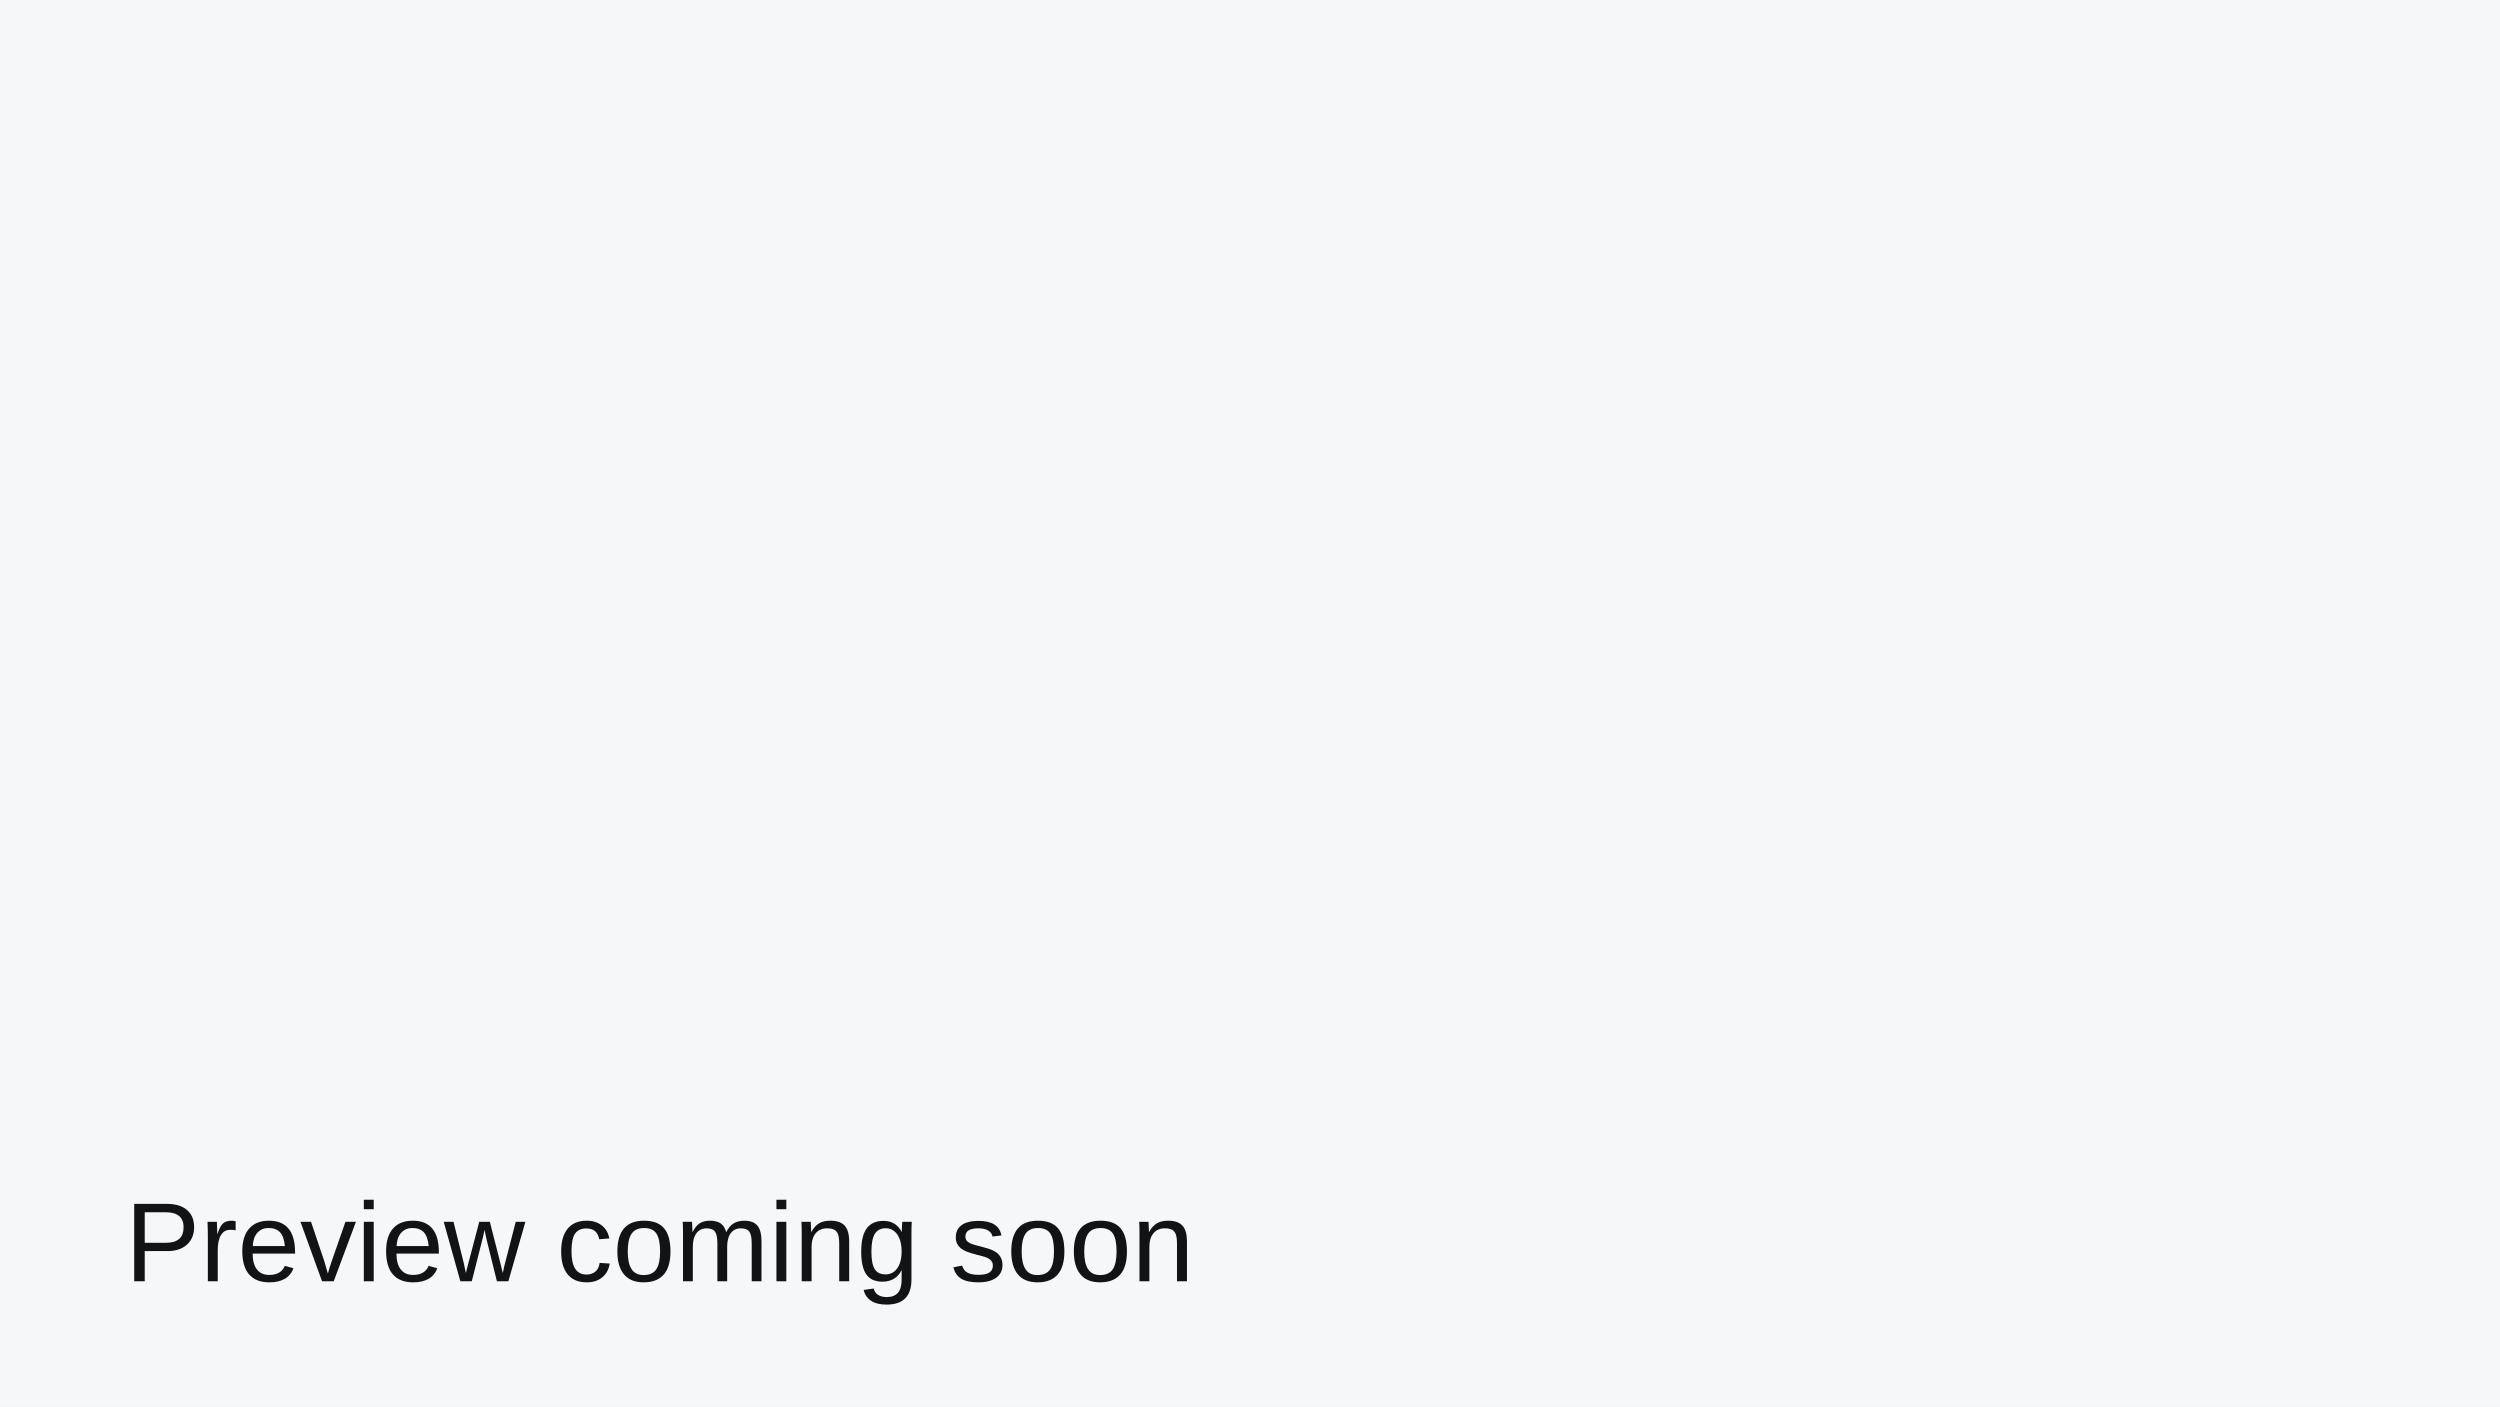
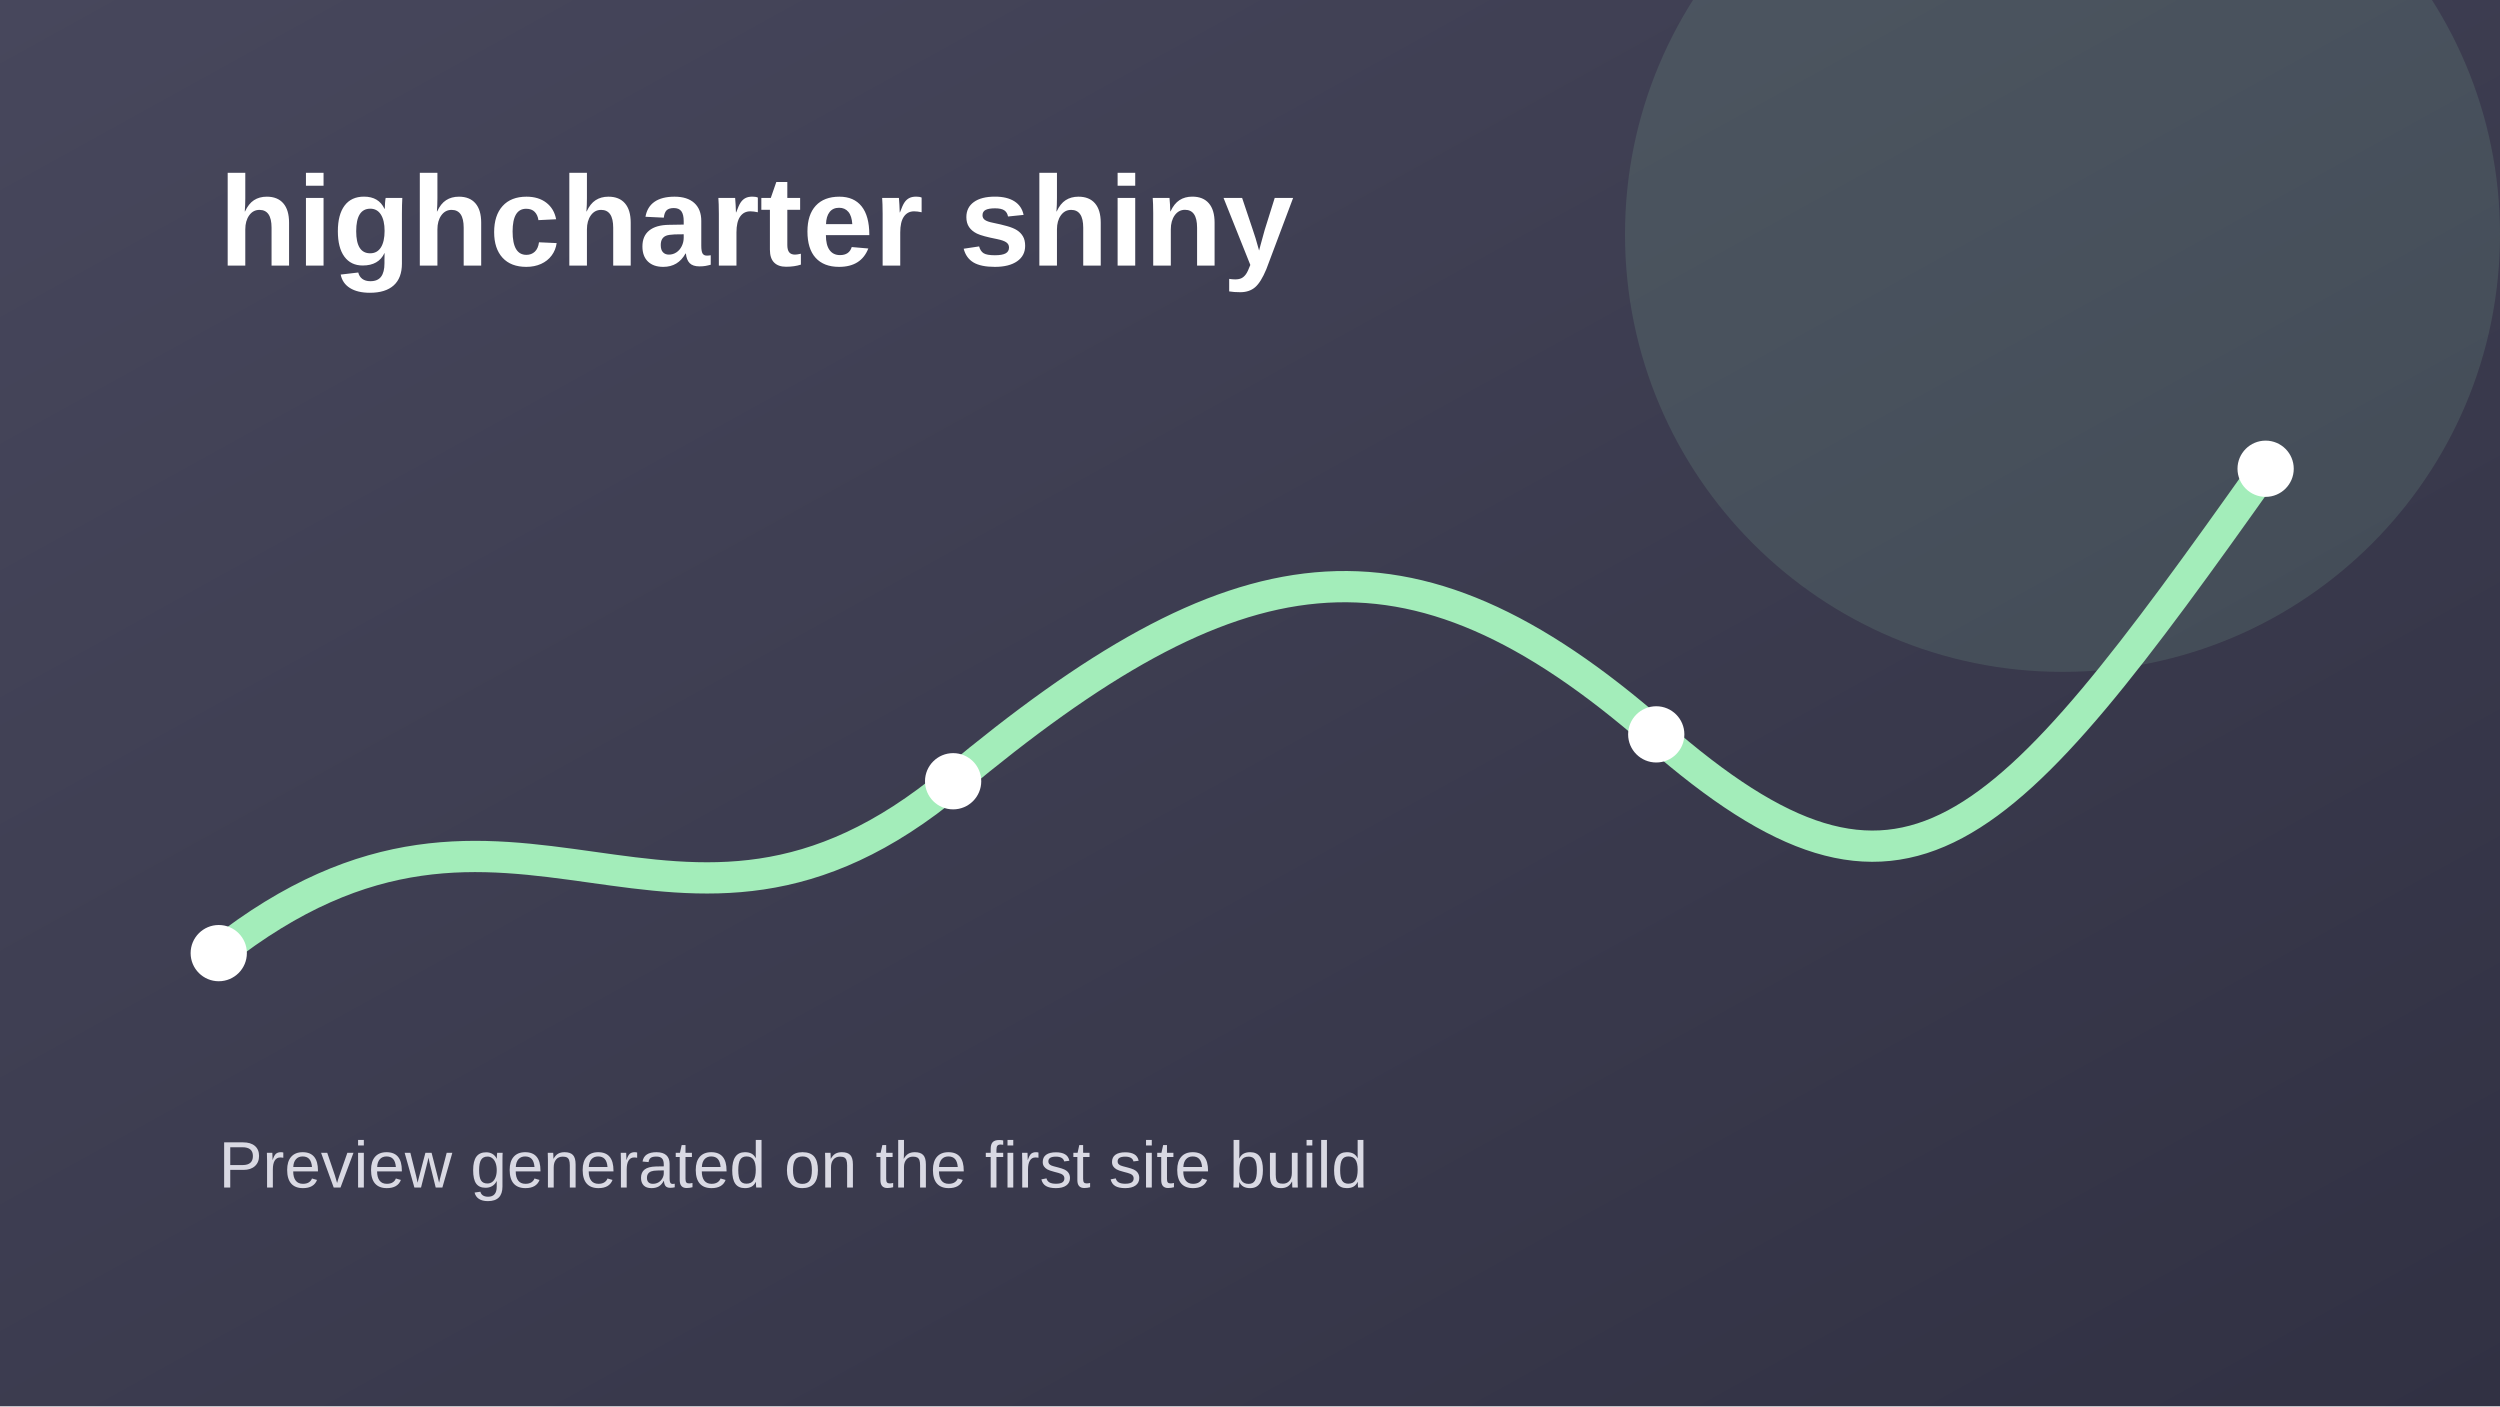
- <svg xmlns="http://www.w3.org/2000/svg" viewBox="0 0 1600 900">
-   <rect width="1600" height="900" fill="#f5f7f8" />
-   <text x="80" y="820" font-family="Arial" font-size="72" fill="#111315">Preview coming soon</text>
+ <svg xmlns="http://www.w3.org/2000/svg" viewBox="0 0 1600 900" role="img" aria-labelledby="title desc">
+   <defs>
+     <linearGradient id="bg" x1="0" y1="0" x2="1" y2="1">
+       <stop offset="0" stop-color="#47475c" />
+       <stop offset="1" stop-color="#313143" />
+     </linearGradient>
+   </defs>
+   <rect width="1600" height="900" fill="url(#bg)" />
+   <circle cx="1320" cy="150" r="280" fill="#a3edba" opacity="0.12" />
+   <path d="M140 610 C330 460 430 650 610 500 S900 330 1060 470 S1280 540 1450 300" fill="none" stroke="#a3edba" stroke-width="20" stroke-linecap="round" />
+   <circle cx="140" cy="610" r="18" fill="#ffffff" />
+   <circle cx="610" cy="500" r="18" fill="#ffffff" />
+   <circle cx="1060" cy="470" r="18" fill="#ffffff" />
+   <circle cx="1450" cy="300" r="18" fill="#ffffff" />
+   <text x="140" y="170" font-family="Arial, sans-serif" font-size="82" font-weight="700" fill="#ffffff">highcharter shiny</text>
+   <text x="140" y="760" font-family="Arial, sans-serif" font-size="42" fill="#d9d9e3">Preview generated on the first site build</text>
</svg>
